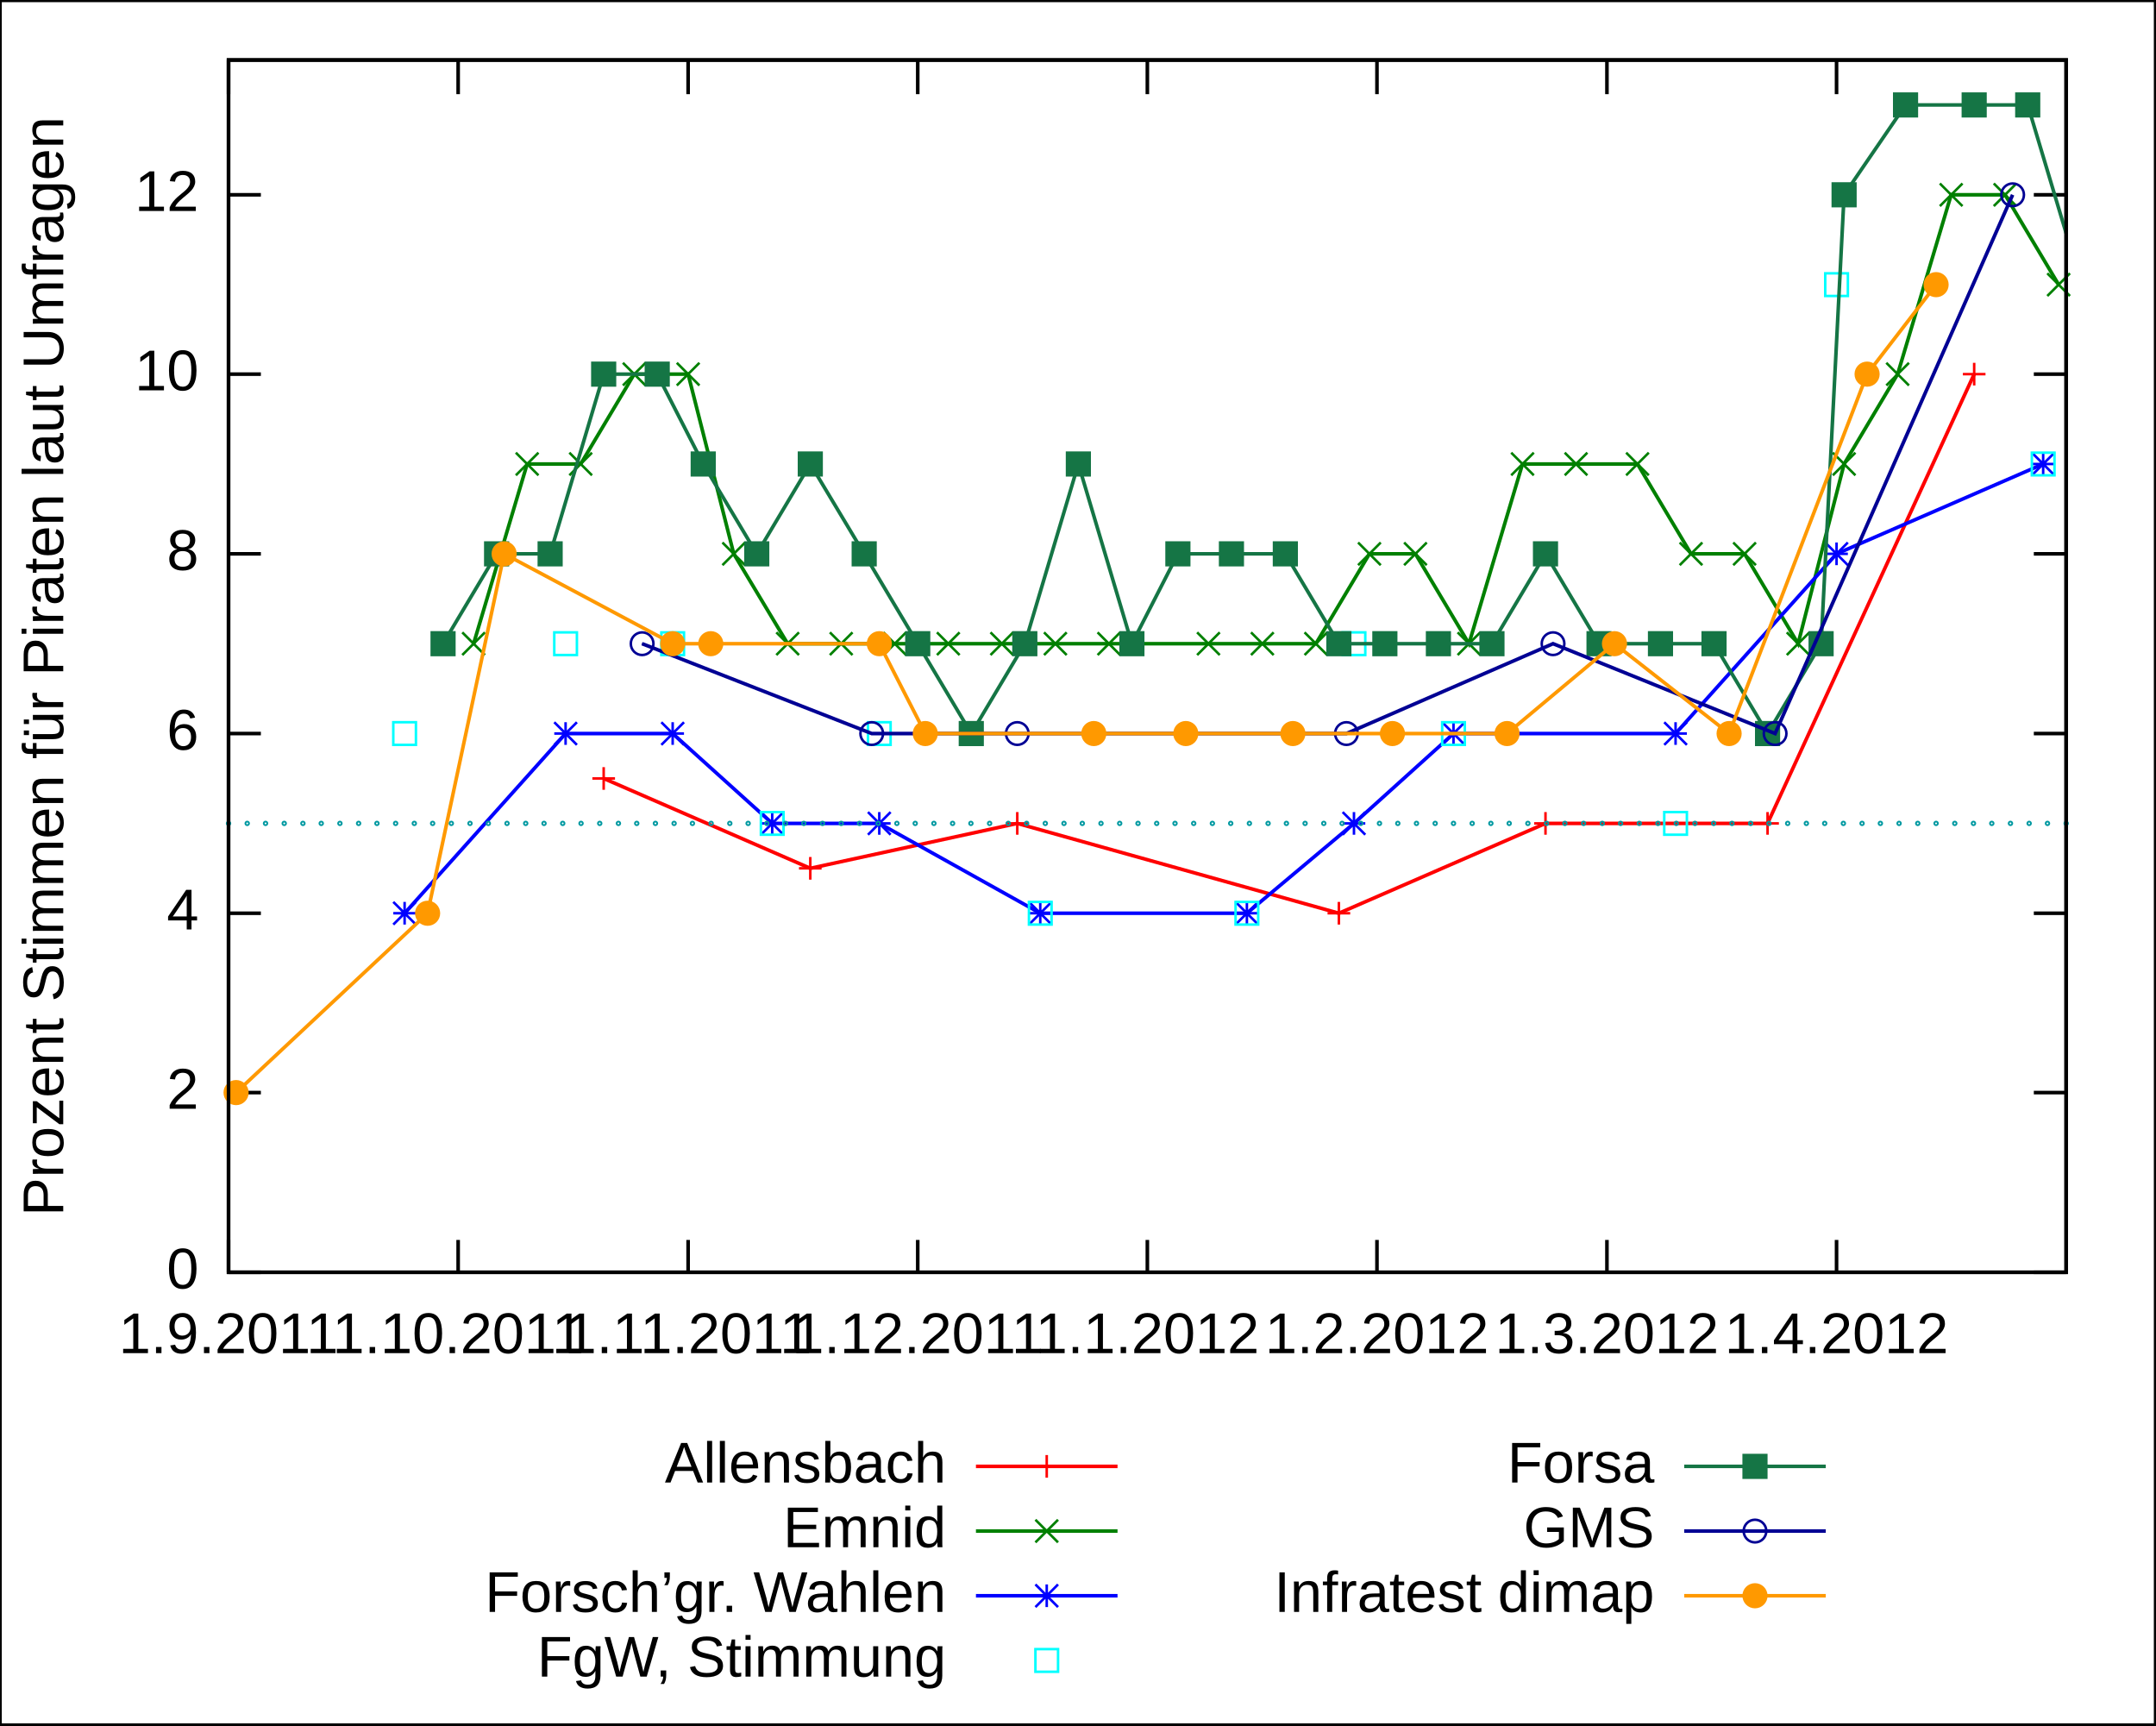
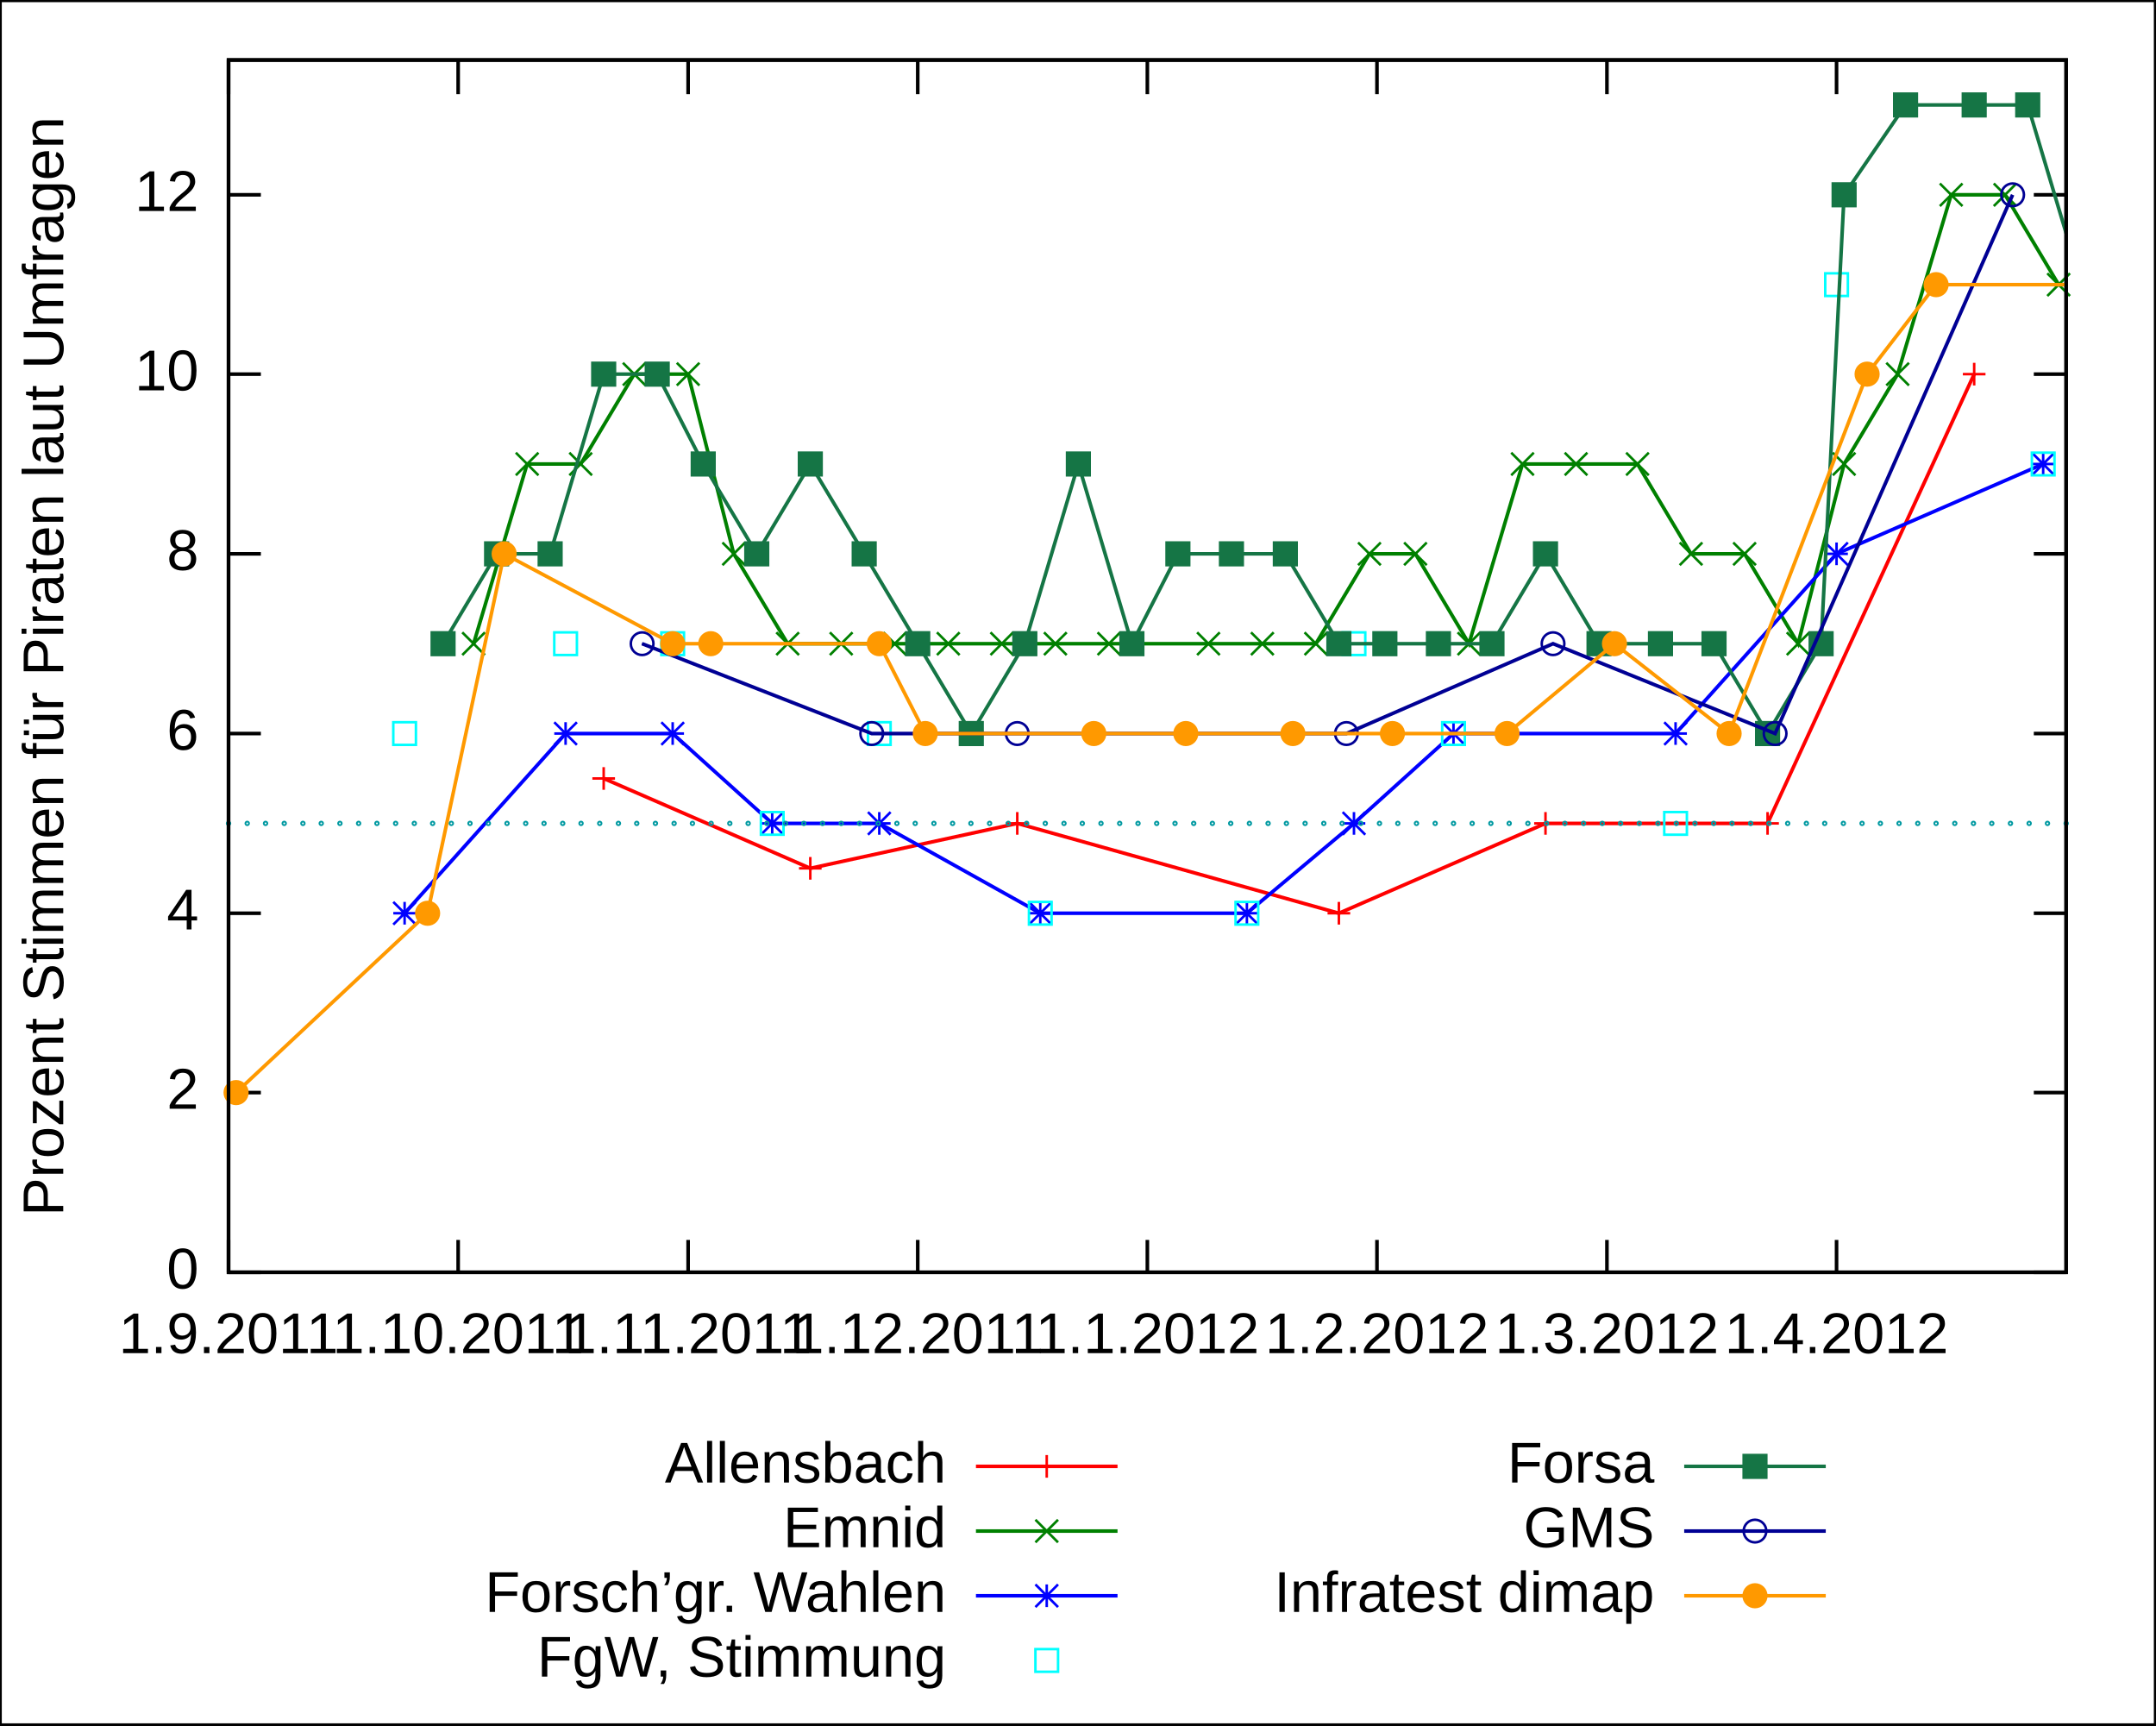
<svg xmlns="http://www.w3.org/2000/svg" xmlns:xlink="http://www.w3.org/1999/xlink" width="600" height="480" viewBox="0 0 600 480">
  <g id="gnuplot_canvas">
    <rect x="0" y="0" width="600" height="480" fill="none" />
    <defs>
      <circle id="gpDot" r="0.5" stroke-width="0.5" />
      <path id="gpPt0" stroke-width="0.222" stroke="currentColor" d="M-1,0 h2 M0,-1 v2" />
      <path id="gpPt1" stroke-width="0.222" stroke="currentColor" d="M-1,-1 L1,1 M1,-1 L-1,1" />
      <path id="gpPt2" stroke-width="0.222" stroke="currentColor" d="M-1,0 L1,0 M0,-1 L0,1 M-1,-1 L1,1 M-1,1 L1,-1" />
      <rect id="gpPt3" stroke-width="0.222" stroke="currentColor" x="-1" y="-1" width="2" height="2" />
      <rect id="gpPt4" stroke-width="0.222" stroke="currentColor" fill="currentColor" x="-1" y="-1" width="2" height="2" />
      <circle id="gpPt5" stroke-width="0.222" stroke="currentColor" cx="0" cy="0" r="1" />
      <use xlink:href="#gpPt5" id="gpPt6" fill="currentColor" stroke="none" />
      <path id="gpPt7" stroke-width="0.222" stroke="currentColor" d="M0,-1.33 L-1.33,0.67 L1.33,0.67 z" />
      <use xlink:href="#gpPt7" id="gpPt8" fill="currentColor" stroke="none" />
      <use xlink:href="#gpPt7" id="gpPt9" stroke="currentColor" transform="rotate(180)" />
      <use xlink:href="#gpPt9" id="gpPt10" fill="currentColor" stroke="none" />
      <use xlink:href="#gpPt3" id="gpPt11" stroke="currentColor" transform="rotate(45)" />
      <use xlink:href="#gpPt11" id="gpPt12" fill="currentColor" stroke="none" />
    </defs>
    <g style="fill:none; color:white; stroke:currentColor; stroke-width:1.00; stroke-linecap:butt; stroke-linejoin:miter">
</g>
    <g style="fill:none; color:black; stroke:currentColor; stroke-width:1.00; stroke-linecap:butt; stroke-linejoin:miter">
      <g style="stroke:none; shape-rendering:crispEdges">
        <polygon fill="rgb(255, 255, 255)" points="0.0,480.0 599.9,480.0 599.9,0.1 0.0,0.1 " />
      </g>
      <path stroke="black" d="M0.0,480.0 L0.0,0.1 L599.9,0.1 L599.9,480.0 L0.0,480.0 M63.6,354.0 L72.6,354.0 M575.0,354.0    L566.0,354.0  h0.01" />
      <g transform="translate(55.3,358.5)" style="stroke:none; fill:black; font-family:Arial; font-size:12.00pt; text-anchor:end">
        <text> 0</text>
      </g>
      <path d="M63.6,304.0 L72.6,304.0 M575.0,304.0 L566.0,304.0  h0.01" />
      <g transform="translate(55.3,308.5)" style="stroke:none; fill:black; font-family:Arial; font-size:12.00pt; text-anchor:end">
        <text> 2</text>
      </g>
      <path d="M63.6,254.1 L72.6,254.1 M575.0,254.1 L566.0,254.1  h0.01" />
      <g transform="translate(55.3,258.6)" style="stroke:none; fill:black; font-family:Arial; font-size:12.00pt; text-anchor:end">
        <text> 4</text>
      </g>
      <path d="M63.6,204.1 L72.6,204.1 M575.0,204.1 L566.0,204.1  h0.01" />
      <g transform="translate(55.3,208.6)" style="stroke:none; fill:black; font-family:Arial; font-size:12.00pt; text-anchor:end">
        <text> 6</text>
      </g>
      <path d="M63.6,154.1 L72.6,154.1 M575.0,154.1 L566.0,154.1  h0.01" />
      <g transform="translate(55.3,158.6)" style="stroke:none; fill:black; font-family:Arial; font-size:12.00pt; text-anchor:end">
        <text> 8</text>
      </g>
      <path d="M63.6,104.1 L72.6,104.1 M575.0,104.1 L566.0,104.1  h0.01" />
      <g transform="translate(55.3,108.6)" style="stroke:none; fill:black; font-family:Arial; font-size:12.00pt; text-anchor:end">
        <text> 10</text>
      </g>
      <path d="M63.6,54.2 L72.6,54.2 M575.0,54.2 L566.0,54.2  h0.01" />
      <g transform="translate(55.3,58.7)" style="stroke:none; fill:black; font-family:Arial; font-size:12.00pt; text-anchor:end">
        <text> 12</text>
      </g>
      <path d="M63.6,354.0 L63.6,345.0 M63.6,16.7 L63.6,25.7  h0.01" />
      <g transform="translate(63.6,376.5)" style="stroke:none; fill:black; font-family:Arial; font-size:12.00pt; text-anchor:middle">
        <text>1.9.2011</text>
      </g>
      <path d="M127.5,354.0 L127.5,345.0 M127.5,16.7 L127.5,25.7  h0.01" />
      <g transform="translate(127.5,376.5)" style="stroke:none; fill:black; font-family:Arial; font-size:12.00pt; text-anchor:middle">
        <text>1.10.2011</text>
      </g>
      <path d="M191.5,354.0 L191.5,345.0 M191.5,16.7 L191.5,25.7  h0.01" />
      <g transform="translate(191.5,376.5)" style="stroke:none; fill:black; font-family:Arial; font-size:12.00pt; text-anchor:middle">
        <text>1.11.2011</text>
      </g>
      <path d="M255.4,354.0 L255.4,345.0 M255.4,16.7 L255.4,25.7  h0.01" />
      <g transform="translate(255.4,376.5)" style="stroke:none; fill:black; font-family:Arial; font-size:12.00pt; text-anchor:middle">
        <text>1.12.2011</text>
      </g>
      <path d="M319.3,354.0 L319.3,345.0 M319.3,16.7 L319.3,25.7  h0.01" />
      <g transform="translate(319.3,376.5)" style="stroke:none; fill:black; font-family:Arial; font-size:12.00pt; text-anchor:middle">
        <text>1.1.2012</text>
      </g>
      <path d="M383.2,354.0 L383.2,345.0 M383.2,16.7 L383.2,25.7  h0.01" />
      <g transform="translate(383.2,376.5)" style="stroke:none; fill:black; font-family:Arial; font-size:12.00pt; text-anchor:middle">
        <text>1.2.2012</text>
      </g>
      <path d="M447.2,354.0 L447.2,345.0 M447.2,16.7 L447.2,25.7  h0.01" />
      <g transform="translate(447.2,376.5)" style="stroke:none; fill:black; font-family:Arial; font-size:12.00pt; text-anchor:middle">
        <text>1.3.2012</text>
      </g>
      <path d="M511.1,354.0 L511.1,345.0 M511.1,16.7 L511.1,25.7  h0.01" />
      <g transform="translate(511.1,376.5)" style="stroke:none; fill:black; font-family:Arial; font-size:12.00pt; text-anchor:middle">
        <text>1.4.2012</text>
      </g>
      <path d="M63.6,16.7 L63.6,354.0 L575.0,354.0 L575.0,16.7 L63.6,16.7 Z  h0.01" />
      <g transform="translate(17.6,185.4) rotate(270)" style="stroke:none; fill:black; font-family:Arial; font-size:12.00pt; text-anchor:middle">
        <text>Prozent Stimmen für Piraten laut Umfragen</text>
      </g>
    </g>
    <g id="gnuplot_plot_1">
      <g style="fill:none; color:red; stroke:currentColor; stroke-width:1.00; stroke-linecap:butt; stroke-linejoin:miter">
        <g transform="translate(263.3,412.5)" style="stroke:none; fill:black; font-family:Arial; font-size:12.00pt; text-anchor:end">
          <text>Allensbach</text>
        </g>
        <path d="M271.6,408.0 L311.0,408.0 M549.4,104.1 L491.9,229.1 L430.1,229.1 L372.6,254.1 L283.1,229.1 L225.5,241.6    L168.0,216.6  h0.01" />
        <use xlink:href="#gpPt0" transform="translate(549.4,104.1) scale(3.15)" />
        <use xlink:href="#gpPt0" transform="translate(491.9,229.1) scale(3.15)" />
        <use xlink:href="#gpPt0" transform="translate(430.1,229.1) scale(3.15)" />
        <use xlink:href="#gpPt0" transform="translate(372.6,254.1) scale(3.15)" />
        <use xlink:href="#gpPt0" transform="translate(283.1,229.1) scale(3.15)" />
        <use xlink:href="#gpPt0" transform="translate(225.5,241.6) scale(3.15)" />
        <use xlink:href="#gpPt0" transform="translate(168.0,216.6) scale(3.15)" />
        <use xlink:href="#gpPt0" transform="translate(291.3,408.0) scale(3.15)" />
      </g>
    </g>
    <g id="gnuplot_plot_2">
      <g style="fill:none; color:green; stroke:currentColor; stroke-width:1.00; stroke-linecap:butt; stroke-linejoin:miter">
        <g transform="translate(263.3,430.5)" style="stroke:none; fill:black; font-family:Arial; font-size:12.00pt; text-anchor:end">
          <text>Emnid</text>
        </g>
-         <path d="M271.6,426.0 L311.0,426.0 M572.9,79.2 L558.0,54.2 L543.0,54.2 L528.1,104.1 L513.2,129.1 L500.4,179.1    L485.5,154.1 L470.6,154.1 L455.7,129.1 L438.6,129.1 L423.7,129.1 L408.8,179.1 L393.9,154.1 L381.1,154.1    L366.2,179.1 L351.3,179.1 L336.3,179.1 L308.6,179.1 L293.7,179.1 L278.8,179.1 L263.9,179.1 L249.0,179.1    L234.1,179.1 L219.2,179.1 L204.2,154.1 L191.5,104.1 L176.5,104.1 L161.6,129.1 L146.7,129.1 L131.8,179.1     h0.01" />
+         <path d="M271.6,426.0 L311.0,426.0 M575.0,79.2 L572.9,79.2 L558.0,54.2 L543.0,54.2 L528.1,104.1 L513.2,129.1    L500.4,179.1 L485.5,154.1 L470.6,154.1 L455.7,129.1 L438.6,129.1 L423.7,129.1 L408.8,179.1 L393.9,154.1    L381.1,154.1 L366.2,179.1 L351.3,179.1 L336.3,179.1 L308.6,179.1 L293.7,179.1 L278.8,179.1 L263.9,179.1    L249.0,179.1 L234.1,179.1 L219.2,179.1 L204.2,154.1 L191.5,104.1 L176.5,104.1 L161.6,129.1 L146.7,129.1    L131.8,179.1  h0.01" />
        <use xlink:href="#gpPt1" transform="translate(572.9,79.2) scale(3.15)" />
        <use xlink:href="#gpPt1" transform="translate(558.0,54.2) scale(3.15)" />
        <use xlink:href="#gpPt1" transform="translate(543.0,54.2) scale(3.15)" />
        <use xlink:href="#gpPt1" transform="translate(528.1,104.1) scale(3.15)" />
        <use xlink:href="#gpPt1" transform="translate(513.2,129.1) scale(3.15)" />
        <use xlink:href="#gpPt1" transform="translate(500.4,179.1) scale(3.15)" />
        <use xlink:href="#gpPt1" transform="translate(485.5,154.1) scale(3.15)" />
        <use xlink:href="#gpPt1" transform="translate(470.6,154.1) scale(3.15)" />
        <use xlink:href="#gpPt1" transform="translate(455.7,129.1) scale(3.15)" />
        <use xlink:href="#gpPt1" transform="translate(438.6,129.1) scale(3.15)" />
        <use xlink:href="#gpPt1" transform="translate(423.7,129.1) scale(3.15)" />
        <use xlink:href="#gpPt1" transform="translate(408.8,179.1) scale(3.15)" />
        <use xlink:href="#gpPt1" transform="translate(393.9,154.1) scale(3.15)" />
        <use xlink:href="#gpPt1" transform="translate(381.1,154.1) scale(3.15)" />
        <use xlink:href="#gpPt1" transform="translate(366.2,179.1) scale(3.15)" />
        <use xlink:href="#gpPt1" transform="translate(351.3,179.1) scale(3.15)" />
        <use xlink:href="#gpPt1" transform="translate(336.3,179.1) scale(3.15)" />
        <use xlink:href="#gpPt1" transform="translate(308.6,179.1) scale(3.15)" />
        <use xlink:href="#gpPt1" transform="translate(293.7,179.1) scale(3.15)" />
        <use xlink:href="#gpPt1" transform="translate(278.8,179.1) scale(3.15)" />
        <use xlink:href="#gpPt1" transform="translate(263.9,179.1) scale(3.15)" />
        <use xlink:href="#gpPt1" transform="translate(249.0,179.1) scale(3.15)" />
        <use xlink:href="#gpPt1" transform="translate(234.1,179.1) scale(3.15)" />
        <use xlink:href="#gpPt1" transform="translate(219.2,179.1) scale(3.15)" />
        <use xlink:href="#gpPt1" transform="translate(204.2,154.1) scale(3.15)" />
        <use xlink:href="#gpPt1" transform="translate(191.5,104.1) scale(3.15)" />
        <use xlink:href="#gpPt1" transform="translate(176.5,104.1) scale(3.15)" />
        <use xlink:href="#gpPt1" transform="translate(161.6,129.1) scale(3.15)" />
        <use xlink:href="#gpPt1" transform="translate(146.7,129.1) scale(3.15)" />
        <use xlink:href="#gpPt1" transform="translate(131.8,179.1) scale(3.15)" />
        <use xlink:href="#gpPt1" transform="translate(291.3,426.0) scale(3.15)" />
      </g>
    </g>
    <g id="gnuplot_plot_3">
      <g style="fill:none; color:blue; stroke:currentColor; stroke-width:1.00; stroke-linecap:butt; stroke-linejoin:miter">
        <g transform="translate(263.3,448.5)" style="stroke:none; fill:black; font-family:Arial; font-size:12.00pt; text-anchor:end">
          <text>Forsch’gr. Wahlen</text>
        </g>
        <path d="M271.6,444.0 L311.0,444.0 M568.6,129.1 L511.1,154.1 L466.3,204.1 L404.5,204.1 L376.8,229.1 L347.0,254.1    L289.5,254.1 L244.7,229.1 L214.9,229.1 L187.2,204.1 L157.4,204.1 L112.6,254.1  h0.01" />
        <use xlink:href="#gpPt2" transform="translate(568.6,129.1) scale(3.15)" />
        <use xlink:href="#gpPt2" transform="translate(511.1,154.1) scale(3.15)" />
        <use xlink:href="#gpPt2" transform="translate(466.3,204.1) scale(3.15)" />
        <use xlink:href="#gpPt2" transform="translate(404.5,204.1) scale(3.15)" />
        <use xlink:href="#gpPt2" transform="translate(376.8,229.1) scale(3.15)" />
        <use xlink:href="#gpPt2" transform="translate(347.0,254.1) scale(3.15)" />
        <use xlink:href="#gpPt2" transform="translate(289.5,254.1) scale(3.15)" />
        <use xlink:href="#gpPt2" transform="translate(244.7,229.1) scale(3.15)" />
        <use xlink:href="#gpPt2" transform="translate(214.9,229.1) scale(3.15)" />
        <use xlink:href="#gpPt2" transform="translate(187.2,204.1) scale(3.15)" />
        <use xlink:href="#gpPt2" transform="translate(157.4,204.1) scale(3.15)" />
        <use xlink:href="#gpPt2" transform="translate(112.6,254.1) scale(3.15)" />
        <use xlink:href="#gpPt2" transform="translate(291.3,444.0) scale(3.15)" />
      </g>
    </g>
    <g id="gnuplot_plot_4">
      <g style="fill:none; color:cyan; stroke:currentColor; stroke-width:1.00; stroke-linecap:butt; stroke-linejoin:miter">
        <g transform="translate(263.3,466.5)" style="stroke:none; fill:black; font-family:Arial; font-size:12.00pt; text-anchor:end">
          <text>FgW, Stimmung</text>
        </g>
        <use xlink:href="#gpPt3" transform="translate(568.6,129.1) scale(3.15)" />
        <use xlink:href="#gpPt3" transform="translate(511.1,79.2) scale(3.15)" />
        <use xlink:href="#gpPt3" transform="translate(466.3,229.1) scale(3.15)" />
        <use xlink:href="#gpPt3" transform="translate(404.5,204.1) scale(3.15)" />
        <use xlink:href="#gpPt3" transform="translate(376.8,179.1) scale(3.15)" />
        <use xlink:href="#gpPt3" transform="translate(347.0,254.1) scale(3.15)" />
        <use xlink:href="#gpPt3" transform="translate(289.5,254.1) scale(3.15)" />
        <use xlink:href="#gpPt3" transform="translate(244.7,204.1) scale(3.15)" />
        <use xlink:href="#gpPt3" transform="translate(214.9,229.1) scale(3.15)" />
        <use xlink:href="#gpPt3" transform="translate(187.2,179.1) scale(3.15)" />
        <use xlink:href="#gpPt3" transform="translate(157.4,179.1) scale(3.15)" />
        <use xlink:href="#gpPt3" transform="translate(112.6,204.1) scale(3.15)" />
        <use xlink:href="#gpPt3" transform="translate(291.3,462.0) scale(3.15)" />
      </g>
    </g>
    <g id="gnuplot_plot_5">
      <g style="fill:none; color:#157545; stroke:currentColor; stroke-width:1.00; stroke-linecap:butt; stroke-linejoin:miter">
        <g transform="translate(460.4,412.5)" style="stroke:none; fill:black; font-family:Arial; font-size:12.00pt; text-anchor:end">
          <text>Forsa</text>
        </g>
        <path d="M468.7,408.0 L508.1,408.0 M575.0,64.9 L564.3,29.2 L549.4,29.2 L530.3,29.2 L513.2,54.2 L506.8,179.1    L491.9,204.1 L477.0,179.1 L462.1,179.1 L445.0,179.1 L430.1,154.1 L415.2,179.1 L400.3,179.1 L385.4,179.1    L372.6,179.1 L357.7,154.1 L342.7,154.1 L327.8,154.1 L315.0,179.1 L300.1,129.1 L285.2,179.1 L270.3,204.1    L255.4,179.1 L240.5,154.1 L225.5,129.1 L210.6,154.1 L195.7,129.1 L182.9,104.1 L168.0,104.1 L153.1,154.1    L138.2,154.1 L123.3,179.1  h0.01" />
        <use xlink:href="#gpPt4" transform="translate(564.3,29.2) scale(3.15)" />
        <use xlink:href="#gpPt4" transform="translate(549.4,29.2) scale(3.15)" />
        <use xlink:href="#gpPt4" transform="translate(530.3,29.2) scale(3.15)" />
        <use xlink:href="#gpPt4" transform="translate(513.2,54.2) scale(3.15)" />
        <use xlink:href="#gpPt4" transform="translate(506.8,179.1) scale(3.15)" />
        <use xlink:href="#gpPt4" transform="translate(491.9,204.1) scale(3.15)" />
        <use xlink:href="#gpPt4" transform="translate(477.0,179.1) scale(3.15)" />
        <use xlink:href="#gpPt4" transform="translate(462.1,179.1) scale(3.15)" />
        <use xlink:href="#gpPt4" transform="translate(445.0,179.1) scale(3.15)" />
        <use xlink:href="#gpPt4" transform="translate(430.1,154.1) scale(3.15)" />
        <use xlink:href="#gpPt4" transform="translate(415.2,179.1) scale(3.15)" />
        <use xlink:href="#gpPt4" transform="translate(400.3,179.1) scale(3.15)" />
        <use xlink:href="#gpPt4" transform="translate(385.4,179.1) scale(3.15)" />
        <use xlink:href="#gpPt4" transform="translate(372.6,179.1) scale(3.15)" />
        <use xlink:href="#gpPt4" transform="translate(357.7,154.1) scale(3.15)" />
        <use xlink:href="#gpPt4" transform="translate(342.7,154.1) scale(3.15)" />
        <use xlink:href="#gpPt4" transform="translate(327.8,154.1) scale(3.15)" />
        <use xlink:href="#gpPt4" transform="translate(315.0,179.1) scale(3.15)" />
        <use xlink:href="#gpPt4" transform="translate(300.1,129.1) scale(3.15)" />
        <use xlink:href="#gpPt4" transform="translate(285.2,179.1) scale(3.15)" />
        <use xlink:href="#gpPt4" transform="translate(270.3,204.1) scale(3.15)" />
        <use xlink:href="#gpPt4" transform="translate(255.4,179.1) scale(3.15)" />
        <use xlink:href="#gpPt4" transform="translate(240.5,154.1) scale(3.15)" />
        <use xlink:href="#gpPt4" transform="translate(225.5,129.1) scale(3.15)" />
        <use xlink:href="#gpPt4" transform="translate(210.6,154.1) scale(3.15)" />
        <use xlink:href="#gpPt4" transform="translate(195.7,129.1) scale(3.15)" />
        <use xlink:href="#gpPt4" transform="translate(182.9,104.1) scale(3.15)" />
        <use xlink:href="#gpPt4" transform="translate(168.0,104.1) scale(3.15)" />
        <use xlink:href="#gpPt4" transform="translate(153.1,154.1) scale(3.15)" />
        <use xlink:href="#gpPt4" transform="translate(138.2,154.1) scale(3.15)" />
        <use xlink:href="#gpPt4" transform="translate(123.3,179.1) scale(3.15)" />
        <use xlink:href="#gpPt4" transform="translate(488.4,408.0) scale(3.15)" />
      </g>
    </g>
    <g id="gnuplot_plot_6">
      <g style="fill:none; color:#000094; stroke:currentColor; stroke-width:1.00; stroke-linecap:butt; stroke-linejoin:miter">
        <g transform="translate(460.4,430.5)" style="stroke:none; fill:black; font-family:Arial; font-size:12.00pt; text-anchor:end">
          <text>GMS</text>
        </g>
        <path d="M468.7,426.0 L508.1,426.0 M560.1,54.2 L494.0,204.1 L432.2,179.1 L374.7,204.1 L283.1,204.1 L242.6,204.1    L178.7,179.1  h0.01" />
        <use xlink:href="#gpPt5" transform="translate(560.1,54.2) scale(3.15)" />
        <use xlink:href="#gpPt5" transform="translate(494.0,204.1) scale(3.15)" />
        <use xlink:href="#gpPt5" transform="translate(432.2,179.1) scale(3.15)" />
        <use xlink:href="#gpPt5" transform="translate(374.7,204.1) scale(3.15)" />
        <use xlink:href="#gpPt5" transform="translate(283.1,204.1) scale(3.15)" />
        <use xlink:href="#gpPt5" transform="translate(242.6,204.1) scale(3.15)" />
        <use xlink:href="#gpPt5" transform="translate(178.7,179.1) scale(3.15)" />
        <use xlink:href="#gpPt5" transform="translate(488.4,426.0) scale(3.15)" />
      </g>
    </g>
    <g id="gnuplot_plot_7">
      <g style="fill:none; color:#FF9900; stroke:currentColor; stroke-width:1.00; stroke-linecap:butt; stroke-linejoin:miter">
        <g transform="translate(460.4,448.5)" style="stroke:none; fill:black; font-family:Arial; font-size:12.00pt; text-anchor:end">
          <text>Infratest dimap</text>
        </g>
-         <path d="M468.7,444.0 L508.1,444.0 M538.8,79.2 L519.6,104.1 L481.2,204.1 L449.3,179.1 L419.4,204.1 L387.5,204.1    L359.8,204.1 L330.0,204.1 L304.4,204.1 L257.5,204.1 L244.7,179.1 L197.8,179.1 L187.2,179.1 L140.3,154.1    L119.0,254.1 L65.7,304.0  h0.01" />
+         <path d="M468.7,444.0 L508.1,444.0 M575.0,79.2 L538.8,79.2 L519.6,104.1 L481.2,204.1 L449.3,179.1 L419.4,204.1    L387.5,204.1 L359.8,204.1 L330.0,204.1 L304.4,204.1 L257.5,204.1 L244.7,179.1 L197.8,179.1 L187.2,179.1    L140.3,154.1 L119.0,254.1 L65.7,304.0  h0.01" />
        <use xlink:href="#gpPt6" transform="translate(538.8,79.2) scale(3.15)" />
        <use xlink:href="#gpPt6" transform="translate(519.6,104.1) scale(3.15)" />
        <use xlink:href="#gpPt6" transform="translate(481.2,204.1) scale(3.15)" />
        <use xlink:href="#gpPt6" transform="translate(449.3,179.1) scale(3.15)" />
        <use xlink:href="#gpPt6" transform="translate(419.4,204.1) scale(3.15)" />
        <use xlink:href="#gpPt6" transform="translate(387.5,204.1) scale(3.15)" />
        <use xlink:href="#gpPt6" transform="translate(359.8,204.1) scale(3.15)" />
        <use xlink:href="#gpPt6" transform="translate(330.0,204.1) scale(3.15)" />
        <use xlink:href="#gpPt6" transform="translate(304.4,204.1) scale(3.15)" />
        <use xlink:href="#gpPt6" transform="translate(257.5,204.1) scale(3.15)" />
        <use xlink:href="#gpPt6" transform="translate(244.7,179.1) scale(3.15)" />
        <use xlink:href="#gpPt6" transform="translate(197.8,179.1) scale(3.15)" />
        <use xlink:href="#gpPt6" transform="translate(187.2,179.1) scale(3.15)" />
        <use xlink:href="#gpPt6" transform="translate(140.3,154.1) scale(3.15)" />
        <use xlink:href="#gpPt6" transform="translate(119.0,254.1) scale(3.15)" />
        <use xlink:href="#gpPt6" transform="translate(65.7,304.0) scale(3.15)" />
        <use xlink:href="#gpPt6" transform="translate(488.4,444.0) scale(3.15)" />
      </g>
    </g>
    <g id="gnuplot_plot_8">
      <g style="fill:none; color:#0099A1; stroke:currentColor; stroke-width:1.00; stroke-linecap:butt; stroke-linejoin:miter">
        <use xlink:href="#gpDot" x="63.6" y="229.1" />
        <use xlink:href="#gpDot" x="68.8" y="229.1" />
        <use xlink:href="#gpDot" x="73.9" y="229.1" />
        <use xlink:href="#gpDot" x="79.1" y="229.1" />
        <use xlink:href="#gpDot" x="84.3" y="229.1" />
        <use xlink:href="#gpDot" x="89.4" y="229.1" />
        <use xlink:href="#gpDot" x="94.6" y="229.1" />
        <use xlink:href="#gpDot" x="99.8" y="229.1" />
        <use xlink:href="#gpDot" x="104.9" y="229.1" />
        <use xlink:href="#gpDot" x="110.1" y="229.1" />
        <use xlink:href="#gpDot" x="115.3" y="229.1" />
        <use xlink:href="#gpDot" x="120.4" y="229.1" />
        <use xlink:href="#gpDot" x="125.6" y="229.1" />
        <use xlink:href="#gpDot" x="130.8" y="229.1" />
        <use xlink:href="#gpDot" x="135.9" y="229.1" />
        <use xlink:href="#gpDot" x="141.1" y="229.1" />
        <use xlink:href="#gpDot" x="146.3" y="229.1" />
        <use xlink:href="#gpDot" x="151.4" y="229.1" />
        <use xlink:href="#gpDot" x="156.6" y="229.1" />
        <use xlink:href="#gpDot" x="161.7" y="229.1" />
        <use xlink:href="#gpDot" x="166.9" y="229.1" />
        <use xlink:href="#gpDot" x="172.1" y="229.1" />
        <use xlink:href="#gpDot" x="177.2" y="229.1" />
        <use xlink:href="#gpDot" x="182.4" y="229.1" />
        <use xlink:href="#gpDot" x="187.6" y="229.1" />
        <use xlink:href="#gpDot" x="192.7" y="229.1" />
        <use xlink:href="#gpDot" x="197.9" y="229.1" />
        <use xlink:href="#gpDot" x="203.1" y="229.1" />
        <use xlink:href="#gpDot" x="208.2" y="229.1" />
        <use xlink:href="#gpDot" x="213.4" y="229.1" />
        <use xlink:href="#gpDot" x="218.6" y="229.1" />
        <use xlink:href="#gpDot" x="223.7" y="229.1" />
        <use xlink:href="#gpDot" x="228.9" y="229.1" />
        <use xlink:href="#gpDot" x="234.1" y="229.1" />
        <use xlink:href="#gpDot" x="239.2" y="229.1" />
        <use xlink:href="#gpDot" x="244.4" y="229.1" />
        <use xlink:href="#gpDot" x="249.6" y="229.1" />
        <use xlink:href="#gpDot" x="254.7" y="229.1" />
        <use xlink:href="#gpDot" x="259.9" y="229.1" />
        <use xlink:href="#gpDot" x="265.1" y="229.1" />
        <use xlink:href="#gpDot" x="270.2" y="229.1" />
        <use xlink:href="#gpDot" x="275.4" y="229.1" />
        <use xlink:href="#gpDot" x="280.6" y="229.1" />
        <use xlink:href="#gpDot" x="285.7" y="229.1" />
        <use xlink:href="#gpDot" x="290.9" y="229.1" />
        <use xlink:href="#gpDot" x="296.1" y="229.1" />
        <use xlink:href="#gpDot" x="301.2" y="229.1" />
        <use xlink:href="#gpDot" x="306.4" y="229.1" />
        <use xlink:href="#gpDot" x="311.6" y="229.1" />
        <use xlink:href="#gpDot" x="316.7" y="229.1" />
        <use xlink:href="#gpDot" x="321.9" y="229.1" />
        <use xlink:href="#gpDot" x="327.0" y="229.1" />
        <use xlink:href="#gpDot" x="332.2" y="229.1" />
        <use xlink:href="#gpDot" x="337.4" y="229.1" />
        <use xlink:href="#gpDot" x="342.5" y="229.1" />
        <use xlink:href="#gpDot" x="347.7" y="229.1" />
        <use xlink:href="#gpDot" x="352.9" y="229.1" />
        <use xlink:href="#gpDot" x="358.0" y="229.1" />
        <use xlink:href="#gpDot" x="363.2" y="229.1" />
        <use xlink:href="#gpDot" x="368.4" y="229.1" />
        <use xlink:href="#gpDot" x="373.5" y="229.1" />
        <use xlink:href="#gpDot" x="378.7" y="229.1" />
        <use xlink:href="#gpDot" x="383.9" y="229.1" />
        <use xlink:href="#gpDot" x="389.0" y="229.1" />
        <use xlink:href="#gpDot" x="394.2" y="229.1" />
        <use xlink:href="#gpDot" x="399.4" y="229.1" />
        <use xlink:href="#gpDot" x="404.5" y="229.1" />
        <use xlink:href="#gpDot" x="409.7" y="229.1" />
        <use xlink:href="#gpDot" x="414.9" y="229.1" />
        <use xlink:href="#gpDot" x="420.0" y="229.1" />
        <use xlink:href="#gpDot" x="425.2" y="229.1" />
        <use xlink:href="#gpDot" x="430.4" y="229.1" />
        <use xlink:href="#gpDot" x="435.5" y="229.1" />
        <use xlink:href="#gpDot" x="440.7" y="229.1" />
        <use xlink:href="#gpDot" x="445.9" y="229.1" />
        <use xlink:href="#gpDot" x="451.0" y="229.1" />
        <use xlink:href="#gpDot" x="456.2" y="229.1" />
        <use xlink:href="#gpDot" x="461.4" y="229.1" />
        <use xlink:href="#gpDot" x="466.5" y="229.1" />
        <use xlink:href="#gpDot" x="471.7" y="229.1" />
        <use xlink:href="#gpDot" x="476.9" y="229.1" />
        <use xlink:href="#gpDot" x="482.0" y="229.1" />
        <use xlink:href="#gpDot" x="487.2" y="229.1" />
        <use xlink:href="#gpDot" x="492.3" y="229.1" />
        <use xlink:href="#gpDot" x="497.5" y="229.1" />
        <use xlink:href="#gpDot" x="502.7" y="229.1" />
        <use xlink:href="#gpDot" x="507.8" y="229.1" />
        <use xlink:href="#gpDot" x="513.0" y="229.1" />
        <use xlink:href="#gpDot" x="518.2" y="229.1" />
        <use xlink:href="#gpDot" x="523.3" y="229.1" />
        <use xlink:href="#gpDot" x="528.5" y="229.1" />
        <use xlink:href="#gpDot" x="533.7" y="229.1" />
        <use xlink:href="#gpDot" x="538.8" y="229.1" />
        <use xlink:href="#gpDot" x="544.0" y="229.1" />
        <use xlink:href="#gpDot" x="549.2" y="229.1" />
        <use xlink:href="#gpDot" x="554.3" y="229.1" />
        <use xlink:href="#gpDot" x="559.5" y="229.1" />
        <use xlink:href="#gpDot" x="564.7" y="229.1" />
        <use xlink:href="#gpDot" x="569.8" y="229.1" />
        <use xlink:href="#gpDot" x="575.0" y="229.1" />
      </g>
    </g>
    <g style="fill:none; color:black; stroke:currentColor; stroke-width:1.00; stroke-linecap:butt; stroke-linejoin:miter">
      <path d="M63.6,16.7 L63.6,354.0 L575.0,354.0 L575.0,16.7 L63.6,16.7 Z  h0.01" />
    </g>
  </g>
</svg>
